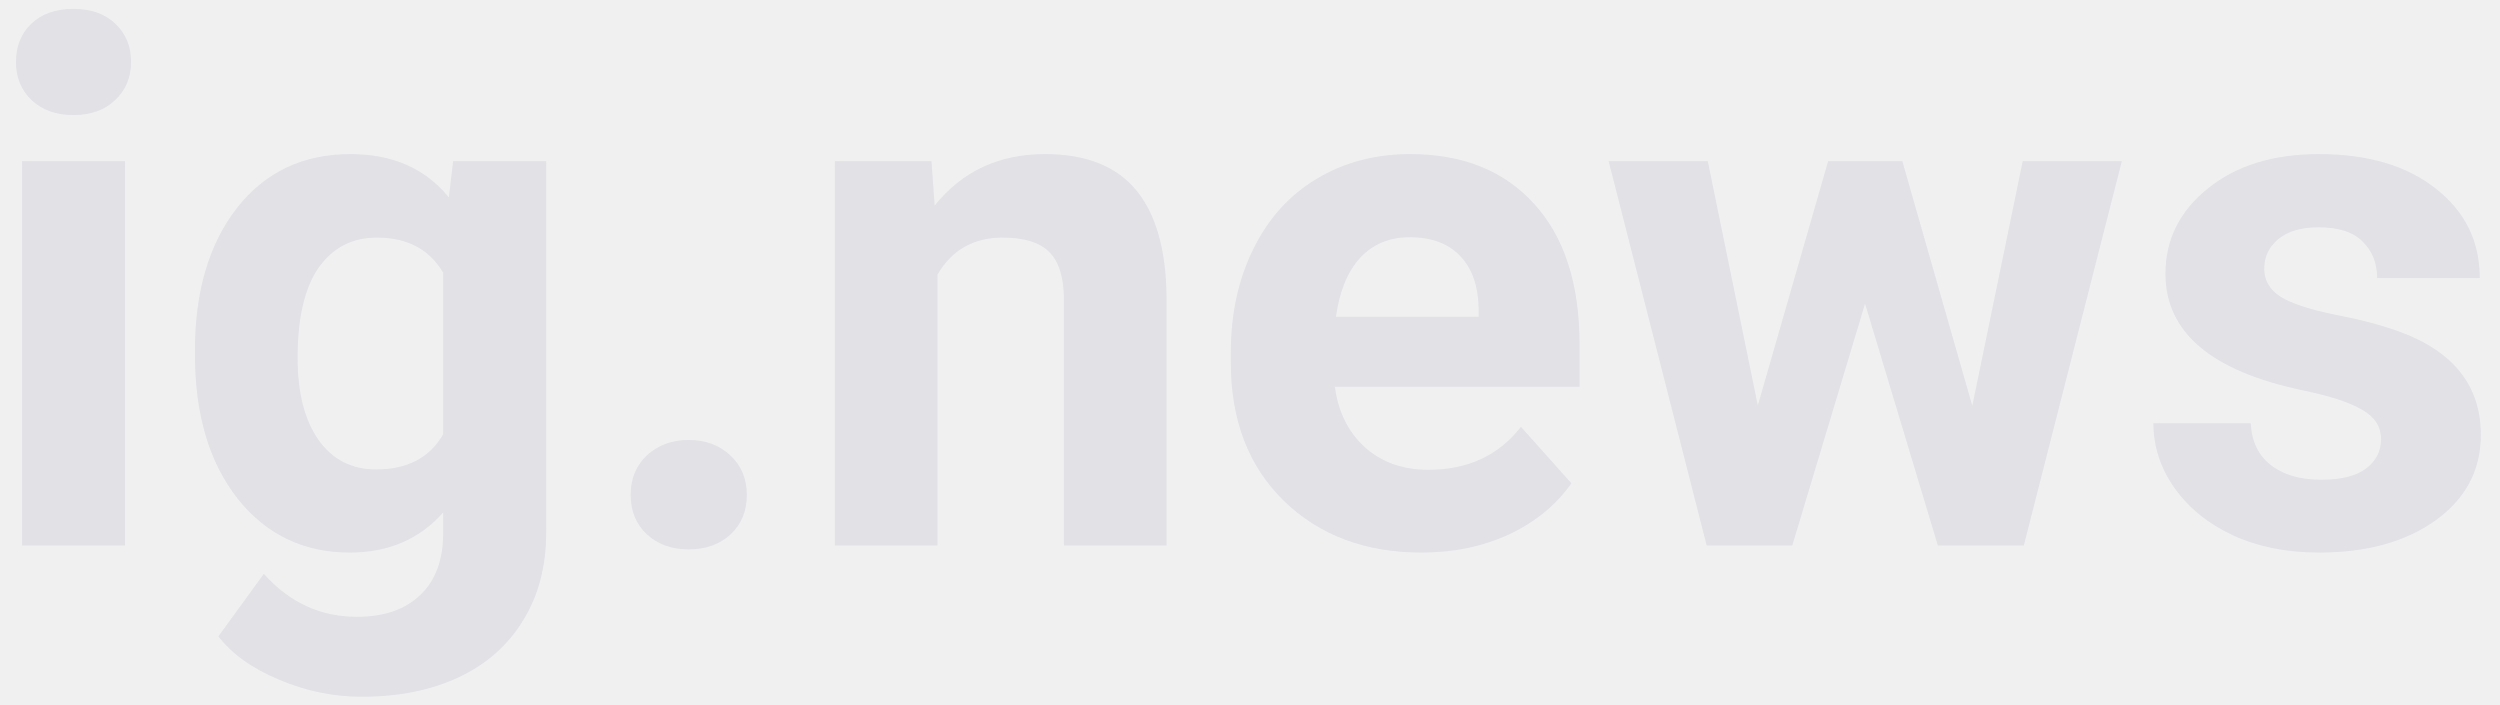
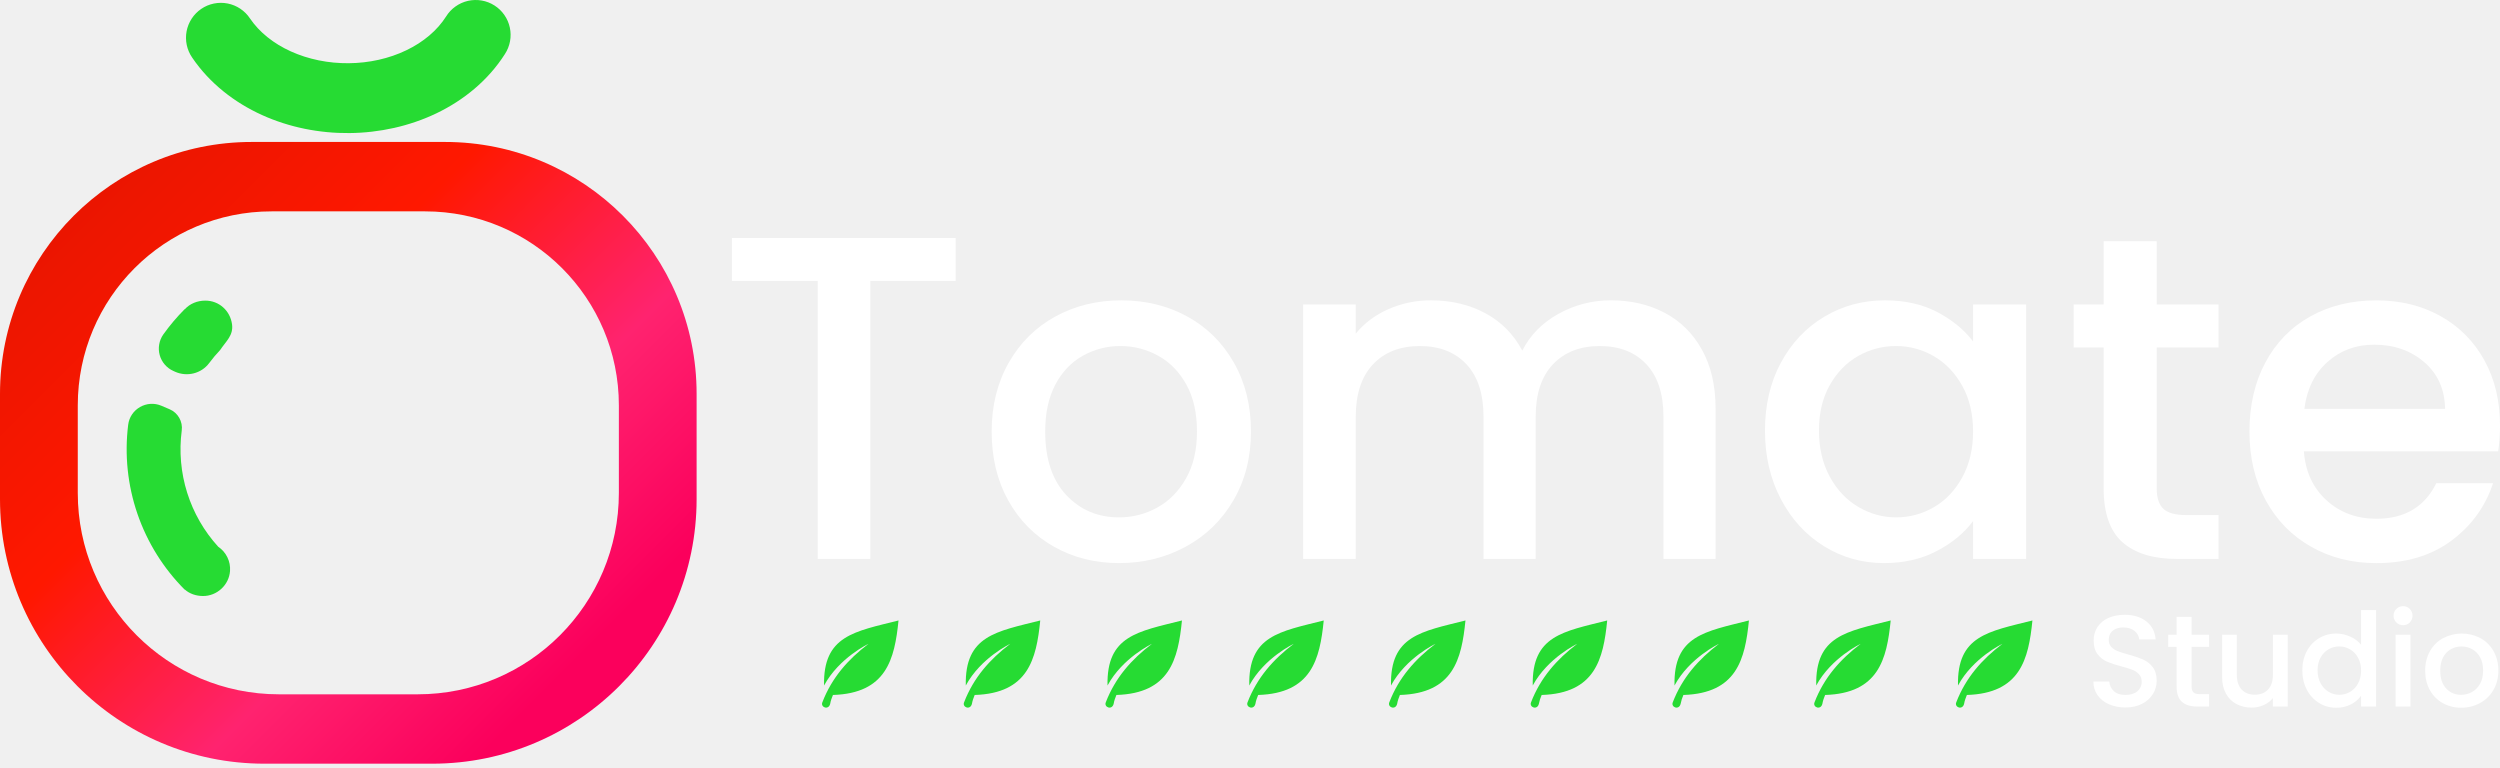
- <svg xmlns="http://www.w3.org/2000/svg" width="110" height="31" viewBox="0 0 110 31" fill="none">
-   <path d="M5.5 24H0.969V7.094H5.5V24ZM0.703 2.719C0.703 2.042 0.927 1.484 1.375 1.047C1.833 0.609 2.453 0.391 3.234 0.391C4.005 0.391 4.62 0.609 5.078 1.047C5.536 1.484 5.766 2.042 5.766 2.719C5.766 3.406 5.531 3.969 5.062 4.406C4.604 4.844 3.995 5.062 3.234 5.062C2.474 5.062 1.859 4.844 1.391 4.406C0.932 3.969 0.703 3.406 0.703 2.719Z" fill="#E1E1E6" />
-   <path d="M8.578 15.422C8.578 12.828 9.193 10.74 10.422 9.156C11.662 7.573 13.328 6.781 15.422 6.781C17.276 6.781 18.719 7.417 19.75 8.688L19.938 7.094H24.031V23.438C24.031 24.917 23.693 26.203 23.016 27.297C22.349 28.391 21.406 29.224 20.188 29.797C18.969 30.37 17.542 30.656 15.906 30.656C14.667 30.656 13.458 30.406 12.281 29.906C11.104 29.417 10.213 28.781 9.609 28L11.609 25.25C12.734 26.51 14.099 27.141 15.703 27.141C16.901 27.141 17.833 26.818 18.5 26.172C19.167 25.537 19.5 24.63 19.5 23.453V22.547C18.458 23.724 17.088 24.312 15.391 24.312C13.359 24.312 11.713 23.521 10.453 21.938C9.203 20.344 8.578 18.234 8.578 15.609V15.422ZM13.094 15.75C13.094 17.281 13.401 18.484 14.016 19.359C14.63 20.224 15.474 20.656 16.547 20.656C17.922 20.656 18.906 20.141 19.5 19.109V12C18.896 10.969 17.922 10.453 16.578 10.453C15.495 10.453 14.641 10.896 14.016 11.781C13.401 12.667 13.094 13.99 13.094 15.75Z" fill="#E1E1E6" />
-   <path d="M27.75 21.781C27.75 21.062 27.99 20.479 28.469 20.031C28.958 19.583 29.568 19.359 30.297 19.359C31.037 19.359 31.646 19.583 32.125 20.031C32.615 20.479 32.859 21.062 32.859 21.781C32.859 22.49 32.62 23.068 32.141 23.516C31.662 23.953 31.047 24.172 30.297 24.172C29.557 24.172 28.948 23.953 28.469 23.516C27.99 23.068 27.75 22.49 27.75 21.781Z" fill="#E1E1E6" />
-   <path d="M40.984 7.094L41.125 9.047C42.333 7.536 43.953 6.781 45.984 6.781C47.776 6.781 49.109 7.307 49.984 8.359C50.859 9.411 51.307 10.984 51.328 13.078V24H46.812V13.188C46.812 12.229 46.604 11.537 46.188 11.109C45.771 10.672 45.078 10.453 44.109 10.453C42.839 10.453 41.885 10.995 41.25 12.078V24H36.734V7.094H40.984Z" fill="#E1E1E6" />
-   <path d="M62.547 24.312C60.068 24.312 58.047 23.552 56.484 22.031C54.932 20.51 54.156 18.484 54.156 15.953V15.516C54.156 13.818 54.484 12.302 55.141 10.969C55.797 9.625 56.724 8.594 57.922 7.875C59.13 7.146 60.505 6.781 62.047 6.781C64.359 6.781 66.177 7.51 67.5 8.969C68.833 10.427 69.5 12.495 69.5 15.172V17.016H58.734C58.88 18.12 59.318 19.005 60.047 19.672C60.786 20.338 61.719 20.672 62.844 20.672C64.583 20.672 65.943 20.042 66.922 18.781L69.141 21.266C68.463 22.224 67.547 22.974 66.391 23.516C65.234 24.047 63.953 24.312 62.547 24.312ZM62.031 10.438C61.135 10.438 60.406 10.74 59.844 11.344C59.292 11.948 58.938 12.812 58.781 13.938H65.062V13.578C65.042 12.578 64.771 11.807 64.25 11.266C63.729 10.713 62.99 10.438 62.031 10.438Z" fill="#E1E1E6" />
-   <path d="M86.781 17.859L89 7.094H93.359L89.047 24H85.266L82.062 13.359L78.859 24H75.094L70.781 7.094H75.141L77.344 17.844L80.438 7.094H83.703L86.781 17.859Z" fill="#E1E1E6" />
-   <path d="M104.766 19.328C104.766 18.776 104.49 18.344 103.938 18.031C103.396 17.708 102.521 17.422 101.312 17.172C97.292 16.328 95.281 14.62 95.281 12.047C95.281 10.547 95.901 9.297 97.141 8.297C98.391 7.286 100.021 6.781 102.031 6.781C104.177 6.781 105.891 7.286 107.172 8.297C108.464 9.307 109.109 10.62 109.109 12.234H104.594C104.594 11.588 104.385 11.057 103.969 10.641C103.552 10.213 102.901 10 102.016 10C101.255 10 100.667 10.172 100.25 10.516C99.833 10.859 99.625 11.297 99.625 11.828C99.625 12.328 99.859 12.734 100.328 13.047C100.807 13.349 101.609 13.615 102.734 13.844C103.859 14.062 104.807 14.312 105.578 14.594C107.964 15.469 109.156 16.984 109.156 19.141C109.156 20.682 108.495 21.932 107.172 22.891C105.849 23.838 104.141 24.312 102.047 24.312C100.63 24.312 99.37 24.062 98.266 23.562C97.172 23.052 96.312 22.359 95.688 21.484C95.062 20.599 94.75 19.646 94.75 18.625H99.031C99.073 19.427 99.37 20.042 99.922 20.469C100.474 20.896 101.214 21.109 102.141 21.109C103.005 21.109 103.656 20.948 104.094 20.625C104.542 20.292 104.766 19.859 104.766 19.328Z" fill="#E1E1E6" />
+ <svg xmlns="http://www.w3.org/2000/svg" width="101" height="31" viewBox="0 0 101 31" fill="none">
+   <path d="M17.976 5.735H10.168C4.553 5.735 0 10.291 0 15.912V20.162C0 26.066 4.783 30.853 10.682 30.853H17.461C23.361 30.853 28.143 26.066 28.143 20.162V15.912C28.144 10.291 23.591 5.735 17.976 5.735ZM25.002 19.916C25.002 24.408 21.364 28.05 16.875 28.05H11.269C6.781 28.05 3.142 24.408 3.142 19.916V16.377C3.142 12.049 6.648 8.539 10.973 8.539H17.171C21.496 8.539 25.002 12.048 25.002 16.377V19.916Z" fill="url(#paint0_linear_25901_59)" />
+   <path fill-rule="evenodd" clip-rule="evenodd" d="M14.117 5.376C12.91 5.388 11.688 5.147 10.585 4.647C9.484 4.147 8.475 3.375 7.764 2.327C7.658 2.173 7.584 2.001 7.545 1.819C7.506 1.636 7.504 1.448 7.538 1.265C7.573 1.082 7.643 0.908 7.745 0.752C7.847 0.596 7.978 0.462 8.132 0.358C8.286 0.253 8.46 0.18 8.642 0.143C8.824 0.106 9.012 0.105 9.195 0.141C9.377 0.176 9.551 0.248 9.706 0.351C9.861 0.454 9.994 0.587 10.097 0.742C10.472 1.294 11.043 1.757 11.749 2.076C12.455 2.396 13.266 2.562 14.09 2.554C14.915 2.547 15.72 2.366 16.414 2.032C17.109 1.699 17.666 1.226 18.021 0.668C18.119 0.509 18.248 0.371 18.4 0.263C18.552 0.154 18.723 0.077 18.905 0.035C19.087 -0.006 19.276 -0.011 19.459 0.021C19.643 0.052 19.819 0.121 19.976 0.221C20.134 0.321 20.27 0.452 20.376 0.605C20.483 0.758 20.558 0.931 20.597 1.114C20.637 1.296 20.639 1.485 20.605 1.668C20.571 1.852 20.501 2.027 20.399 2.183C19.717 3.255 18.723 4.054 17.634 4.577C16.544 5.1 15.325 5.365 14.117 5.376Z" fill="#26DB33" />
+   <path fill-rule="evenodd" clip-rule="evenodd" d="M8.893 14.142C9.134 13.78 9.436 13.55 9.374 13.099C9.298 12.547 8.844 12.141 8.289 12.145C7.969 12.146 7.666 12.271 7.468 12.493L7.463 12.488C7.147 12.805 6.858 13.147 6.598 13.511C6.514 13.63 6.457 13.767 6.432 13.912C6.406 14.056 6.413 14.204 6.452 14.345C6.491 14.487 6.561 14.618 6.657 14.729C6.752 14.84 6.871 14.928 7.005 14.987L7.075 15.019C7.559 15.234 8.134 15.093 8.451 14.668C8.588 14.484 8.735 14.308 8.893 14.142V14.142Z" fill="#26DB33" />
+   <path fill-rule="evenodd" clip-rule="evenodd" d="M8.815 22.087C8.243 21.459 7.815 20.714 7.561 19.904C7.306 19.093 7.232 18.237 7.342 17.395C7.366 17.218 7.331 17.038 7.243 16.883C7.155 16.727 7.019 16.605 6.855 16.535L6.525 16.394C5.932 16.139 5.256 16.523 5.178 17.164C5.028 18.375 5.156 19.604 5.552 20.758C5.948 21.911 6.601 22.96 7.463 23.823L7.468 23.818C7.656 23.987 7.918 24.076 8.191 24.079C8.76 24.087 9.253 23.638 9.293 23.069C9.307 22.877 9.27 22.686 9.186 22.514C9.102 22.341 8.974 22.194 8.815 22.087V22.087Z" fill="#26DB33" />
+   <path d="M38.609 9.615V11.35H35.161V22.581H33.036V11.35H29.569V9.615H38.609Z" fill="white" />
+   <path d="M42.58 22.087C41.797 21.645 41.182 21.023 40.734 20.221C40.287 19.419 40.063 18.489 40.063 17.432C40.063 16.388 40.293 15.461 40.753 14.653C41.213 13.844 41.84 13.222 42.636 12.787C43.431 12.352 44.319 12.134 45.301 12.134C46.283 12.134 47.172 12.352 47.967 12.787C48.762 13.223 49.39 13.844 49.85 14.653C50.31 15.461 50.54 16.387 50.539 17.432C50.539 18.477 50.303 19.404 49.831 20.212C49.359 21.021 48.716 21.645 47.901 22.087C47.087 22.528 46.189 22.749 45.208 22.749C44.239 22.749 43.363 22.528 42.58 22.087ZM46.746 20.51C47.224 20.249 47.613 19.858 47.911 19.335C48.21 18.813 48.359 18.178 48.358 17.432C48.358 16.686 48.216 16.055 47.93 15.539C47.644 15.022 47.265 14.633 46.792 14.373C46.325 14.113 45.799 13.978 45.264 13.98C44.733 13.976 44.209 14.112 43.745 14.372C43.279 14.634 42.91 15.022 42.636 15.538C42.363 16.054 42.226 16.686 42.226 17.432C42.226 18.539 42.509 19.394 43.074 19.997C43.639 20.6 44.351 20.902 45.208 20.902C45.746 20.904 46.275 20.77 46.746 20.51V20.51Z" fill="white" />
+   <path d="M67.251 12.637C67.891 12.973 68.394 13.47 68.76 14.13C69.126 14.789 69.31 15.585 69.31 16.518V22.581H67.204V16.835C67.204 15.915 66.974 15.209 66.514 14.717C66.054 14.226 65.427 13.98 64.632 13.98C63.837 13.98 63.206 14.226 62.74 14.717C62.274 15.209 62.041 15.914 62.041 16.835V22.581H59.934V16.835C59.934 15.915 59.704 15.209 59.245 14.717C58.785 14.226 58.157 13.98 57.362 13.98C56.566 13.98 55.935 14.226 55.471 14.717C55.007 15.209 54.774 15.915 54.772 16.835V22.581H52.647V12.301H54.772V13.477C55.12 13.054 55.561 12.724 56.095 12.488C56.636 12.251 57.22 12.13 57.81 12.134C58.631 12.134 59.364 12.308 60.01 12.656C60.656 13.004 61.153 13.508 61.501 14.166C61.812 13.545 62.297 13.051 62.955 12.683C63.604 12.319 64.336 12.13 65.08 12.133C65.888 12.133 66.611 12.301 67.251 12.637Z" fill="white" />
+   <path d="M71.948 14.652C72.377 13.856 72.961 13.238 73.701 12.796C74.44 12.354 75.257 12.133 76.152 12.134C76.959 12.134 77.665 12.292 78.268 12.609C78.871 12.926 79.352 13.321 79.712 13.794V12.301H81.856V22.581H79.712V21.051C79.351 21.536 78.861 21.941 78.24 22.264C77.618 22.587 76.91 22.749 76.114 22.749C75.232 22.749 74.424 22.522 73.691 22.068C72.958 21.614 72.377 20.98 71.948 20.165C71.519 19.351 71.305 18.427 71.305 17.395C71.305 16.362 71.519 15.448 71.948 14.652ZM79.274 15.585C78.982 15.062 78.6 14.665 78.128 14.391C77.664 14.12 77.136 13.978 76.599 13.98C76.063 13.977 75.536 14.116 75.071 14.381C74.598 14.649 74.216 15.04 73.924 15.557C73.632 16.073 73.486 16.685 73.486 17.394C73.486 18.103 73.632 18.725 73.924 19.26C74.216 19.795 74.601 20.202 75.08 20.482C75.558 20.762 76.064 20.902 76.599 20.902C77.136 20.904 77.664 20.763 78.128 20.491C78.6 20.218 78.982 19.817 79.274 19.288C79.566 18.759 79.712 18.14 79.712 17.432C79.712 16.723 79.566 16.107 79.274 15.585V15.585Z" fill="white" />
+   <path d="M87.131 14.037V19.727C87.131 20.112 87.221 20.389 87.402 20.557C87.582 20.725 87.889 20.809 88.324 20.809H89.629V22.581H87.951C86.994 22.581 86.261 22.357 85.752 21.91C85.243 21.462 84.988 20.734 84.987 19.727V14.037H83.775V12.301H84.987V9.745H87.131V12.301H89.629V14.037H87.131Z" fill="white" />
+   <path d="M100.926 18.234H93.077C93.139 19.055 93.444 19.714 93.991 20.212C94.538 20.709 95.209 20.958 96.004 20.958C97.147 20.958 97.955 20.479 98.427 19.521H100.72C100.409 20.466 99.847 21.241 99.033 21.845C98.219 22.449 97.21 22.751 96.004 22.75C95.022 22.75 94.143 22.529 93.367 22.087C92.59 21.646 91.981 21.024 91.54 20.222C91.098 19.42 90.878 18.49 90.878 17.433C90.878 16.376 91.092 15.447 91.521 14.645C91.95 13.842 92.552 13.224 93.329 12.788C94.106 12.353 94.998 12.135 96.004 12.135C96.973 12.135 97.837 12.347 98.595 12.77C99.343 13.182 99.957 13.801 100.366 14.551C100.789 15.316 101 16.196 101 17.191C101.002 17.54 100.977 17.889 100.926 18.234ZM98.782 16.518C98.769 15.734 98.49 15.106 97.943 14.634C97.396 14.161 96.719 13.925 95.911 13.925C95.178 13.925 94.55 14.158 94.028 14.624C93.507 15.09 93.196 15.722 93.096 16.518H98.782Z" fill="white" />
+   <path d="M85.205 28.453C85.02 28.376 84.859 28.249 84.742 28.087C84.628 27.925 84.57 27.731 84.573 27.533H85.215C85.225 27.683 85.291 27.822 85.401 27.923C85.511 28.025 85.667 28.076 85.867 28.076C86.074 28.076 86.235 28.026 86.351 27.926C86.407 27.879 86.452 27.819 86.482 27.752C86.512 27.685 86.526 27.612 86.524 27.539C86.524 27.416 86.488 27.316 86.416 27.239C86.342 27.159 86.25 27.098 86.148 27.059C86.003 27.005 85.854 26.96 85.703 26.922C85.505 26.873 85.311 26.809 85.123 26.73C84.972 26.664 84.841 26.56 84.741 26.428C84.636 26.291 84.584 26.109 84.584 25.881C84.579 25.684 84.634 25.492 84.741 25.327C84.85 25.166 85.004 25.04 85.183 24.964C85.372 24.88 85.591 24.838 85.84 24.838C86.195 24.838 86.485 24.926 86.711 25.104C86.938 25.281 87.063 25.524 87.088 25.833H86.424C86.414 25.7 86.351 25.586 86.235 25.491C86.119 25.396 85.967 25.349 85.777 25.349C85.605 25.349 85.465 25.392 85.356 25.48C85.248 25.568 85.193 25.694 85.194 25.859C85.192 25.91 85.2 25.96 85.218 26.008C85.235 26.055 85.262 26.099 85.296 26.136C85.37 26.211 85.459 26.27 85.557 26.307C85.698 26.361 85.842 26.406 85.988 26.444C86.19 26.497 86.388 26.564 86.58 26.644C86.734 26.712 86.868 26.818 86.97 26.952C87.077 27.092 87.13 27.277 87.13 27.508C87.13 27.694 87.078 27.876 86.98 28.035C86.874 28.205 86.723 28.343 86.543 28.432C86.352 28.532 86.127 28.582 85.867 28.582C85.64 28.585 85.414 28.541 85.205 28.453V28.453Z" fill="white" />
+   <path d="M88.541 26.133V27.739C88.541 27.847 88.567 27.925 88.618 27.973C88.668 28.02 88.755 28.044 88.878 28.044H89.246V28.545H88.773C88.503 28.545 88.296 28.482 88.152 28.355C88.008 28.229 87.936 28.023 87.936 27.739V26.133H87.594V25.643H87.936V24.922H88.541V25.643H89.246V26.133H88.541Z" fill="white" />
+   <path d="M92.425 25.643V28.545H91.825V28.202C91.726 28.325 91.598 28.422 91.453 28.484C91.3 28.553 91.134 28.588 90.966 28.587C90.753 28.59 90.543 28.541 90.353 28.444C90.173 28.349 90.025 28.203 89.929 28.023C89.825 27.837 89.773 27.613 89.773 27.349V25.643H90.368V27.26C90.368 27.52 90.433 27.719 90.563 27.858C90.693 27.996 90.87 28.066 91.094 28.066C91.319 28.066 91.497 27.996 91.628 27.858C91.76 27.719 91.826 27.52 91.826 27.26V25.643L92.425 25.643Z" fill="white" />
+   <path d="M93.196 26.306C93.309 26.089 93.481 25.907 93.691 25.782C93.901 25.656 94.143 25.592 94.388 25.595C94.581 25.596 94.772 25.638 94.948 25.719C95.119 25.792 95.27 25.905 95.388 26.048V24.647H95.993V28.544H95.388V28.107C95.282 28.255 95.142 28.374 94.98 28.456C94.795 28.55 94.59 28.597 94.382 28.593C94.138 28.595 93.898 28.529 93.69 28.401C93.48 28.27 93.308 28.084 93.196 27.863C93.075 27.633 93.014 27.373 93.014 27.081C93.014 26.79 93.075 26.532 93.196 26.306ZM95.264 26.57C95.189 26.43 95.077 26.313 94.94 26.233C94.809 26.156 94.66 26.116 94.509 26.116C94.354 26.115 94.202 26.156 94.069 26.234C93.936 26.312 93.827 26.426 93.754 26.561C93.671 26.707 93.63 26.88 93.63 27.08C93.63 27.28 93.671 27.456 93.754 27.607C93.828 27.75 93.941 27.869 94.08 27.952C94.209 28.029 94.358 28.07 94.509 28.07C94.66 28.071 94.809 28.031 94.94 27.954C95.077 27.873 95.189 27.755 95.264 27.614C95.346 27.465 95.388 27.29 95.388 27.09C95.388 26.89 95.346 26.717 95.264 26.57Z" fill="white" />
+   <path d="M96.814 25.148C96.759 25.094 96.722 25.025 96.707 24.95C96.692 24.875 96.699 24.797 96.729 24.726C96.758 24.655 96.808 24.595 96.872 24.553C96.936 24.511 97.011 24.488 97.087 24.489C97.137 24.488 97.187 24.498 97.233 24.517C97.279 24.536 97.321 24.564 97.356 24.6C97.426 24.673 97.466 24.772 97.466 24.874C97.466 24.976 97.426 25.074 97.356 25.148C97.321 25.183 97.279 25.212 97.233 25.231C97.187 25.25 97.137 25.259 97.087 25.258C97.037 25.259 96.986 25.25 96.939 25.231C96.892 25.212 96.849 25.184 96.814 25.148V25.148ZM97.382 25.643V28.545H96.782V25.643H97.382Z" fill="white" />
+   <path d="M98.687 28.405C98.467 28.282 98.287 28.099 98.166 27.878C98.04 27.652 97.977 27.39 97.977 27.091C97.977 26.797 98.042 26.535 98.171 26.306C98.295 26.084 98.479 25.901 98.703 25.78C98.935 25.659 99.193 25.595 99.455 25.595C99.717 25.595 99.975 25.659 100.208 25.78C100.431 25.901 100.615 26.084 100.739 26.306C100.869 26.535 100.934 26.796 100.934 27.091C100.934 27.386 100.867 27.647 100.734 27.876C100.605 28.1 100.417 28.283 100.189 28.405C99.956 28.53 99.694 28.594 99.429 28.591C99.17 28.595 98.914 28.531 98.687 28.405V28.405ZM99.863 27.96C100.002 27.883 100.116 27.768 100.192 27.628C100.276 27.481 100.318 27.302 100.318 27.091C100.318 26.88 100.278 26.702 100.197 26.556C100.124 26.418 100.012 26.304 99.876 26.227C99.744 26.154 99.595 26.116 99.444 26.117C99.294 26.116 99.146 26.154 99.016 26.227C98.881 26.304 98.772 26.418 98.702 26.556C98.625 26.702 98.586 26.88 98.586 27.091C98.586 27.404 98.666 27.645 98.826 27.815C98.985 27.986 99.186 28.071 99.428 28.071C99.58 28.072 99.73 28.034 99.863 27.96Z" fill="white" />
+   <path fill-rule="evenodd" clip-rule="evenodd" d="M33.292 27.695C33.247 25.674 34.526 25.516 36.3 25.067C36.142 26.64 35.806 28.01 33.651 28.077C33.606 28.19 33.561 28.302 33.539 28.437C33.471 28.706 33.135 28.572 33.225 28.369C33.606 27.381 34.257 26.64 35.087 26.011C35.087 26.011 33.898 26.572 33.292 27.695Z" fill="#26DB33" />
+   <path fill-rule="evenodd" clip-rule="evenodd" d="M39.018 27.695C38.973 25.674 40.253 25.516 42.026 25.067C41.869 26.64 41.532 28.01 39.377 28.077C39.333 28.19 39.288 28.302 39.265 28.437C39.198 28.706 38.861 28.572 38.951 28.369C39.333 27.381 39.983 26.64 40.814 26.011C40.814 26.011 39.624 26.572 39.018 27.695Z" fill="#26DB33" />
+   <path fill-rule="evenodd" clip-rule="evenodd" d="M44.744 27.695C44.699 25.674 45.978 25.516 47.751 25.067C47.594 26.64 47.258 28.01 45.103 28.077C45.058 28.19 45.013 28.302 44.991 28.437C44.923 28.706 44.587 28.572 44.676 28.369C45.058 27.381 45.709 26.64 46.539 26.011C46.54 26.011 45.35 26.572 44.744 27.695Z" fill="#26DB33" />
+   <path fill-rule="evenodd" clip-rule="evenodd" d="M50.471 27.695C50.426 25.674 51.705 25.516 53.479 25.067C53.321 26.64 52.985 28.01 50.83 28.077C50.785 28.19 50.74 28.302 50.718 28.437C50.651 28.706 50.314 28.572 50.403 28.369C50.785 27.381 51.436 26.64 52.267 26.011C52.267 26.011 51.077 26.572 50.471 27.695Z" fill="#26DB33" />
+   <path fill-rule="evenodd" clip-rule="evenodd" d="M56.197 27.695C56.152 25.674 57.432 25.516 59.205 25.067C59.048 26.64 58.711 28.01 56.556 28.077C56.511 28.19 56.467 28.302 56.444 28.437C56.377 28.706 56.04 28.572 56.13 28.369C56.511 27.381 57.162 26.64 57.993 26.011C57.993 26.011 56.803 26.572 56.197 27.695Z" fill="#26DB33" />
+   <path fill-rule="evenodd" clip-rule="evenodd" d="M61.923 27.695C61.879 25.674 63.158 25.516 64.931 25.067C64.774 26.64 64.438 28.01 62.283 28.077C62.232 28.192 62.194 28.313 62.17 28.437C62.103 28.706 61.766 28.572 61.856 28.369C62.238 27.381 62.889 26.64 63.719 26.011C63.719 26.011 62.53 26.572 61.923 27.695Z" fill="#26DB33" />
+   <path fill-rule="evenodd" clip-rule="evenodd" d="M67.65 27.695C67.605 25.674 68.884 25.516 70.657 25.067C70.5 26.64 70.164 28.01 68.009 28.077C67.958 28.192 67.921 28.313 67.897 28.437C67.829 28.706 67.493 28.572 67.582 28.369C67.964 27.381 68.615 26.64 69.445 26.011C69.445 26.011 68.256 26.572 67.65 27.695Z" fill="#26DB33" />
+   <path fill-rule="evenodd" clip-rule="evenodd" d="M73.376 27.695C73.331 25.674 74.611 25.516 76.384 25.067C76.227 26.64 75.89 28.01 73.735 28.077C73.69 28.19 73.646 28.302 73.623 28.437C73.556 28.706 73.219 28.572 73.309 28.369C73.69 27.381 74.341 26.64 75.172 26.011C75.172 26.011 73.982 26.572 73.376 27.695Z" fill="#26DB33" />
+   <path fill-rule="evenodd" clip-rule="evenodd" d="M79.103 27.695C79.058 25.674 80.337 25.516 82.11 25.067C81.953 26.64 81.616 28.01 79.462 28.077C79.417 28.19 79.372 28.302 79.349 28.437C79.282 28.706 78.945 28.572 79.035 28.369C79.417 27.381 80.068 26.64 80.898 26.011C80.898 26.011 79.709 26.572 79.103 27.695Z" fill="#26DB33" />
+   <defs>
+     <linearGradient id="paint0_linear_25901_59" x1="23.165" y1="27.244" x2="2.533" y2="6.628" gradientUnits="userSpaceOnUse">
+       <stop offset="0.01" stop-color="#FB005C" />
+       <stop offset="0.28" stop-color="#FF236F" />
+       <stop offset="0.61" stop-color="#FF1800" />
+       <stop offset="0.98" stop-color="#E81500" />
+     </linearGradient>
+   </defs>
</svg>
